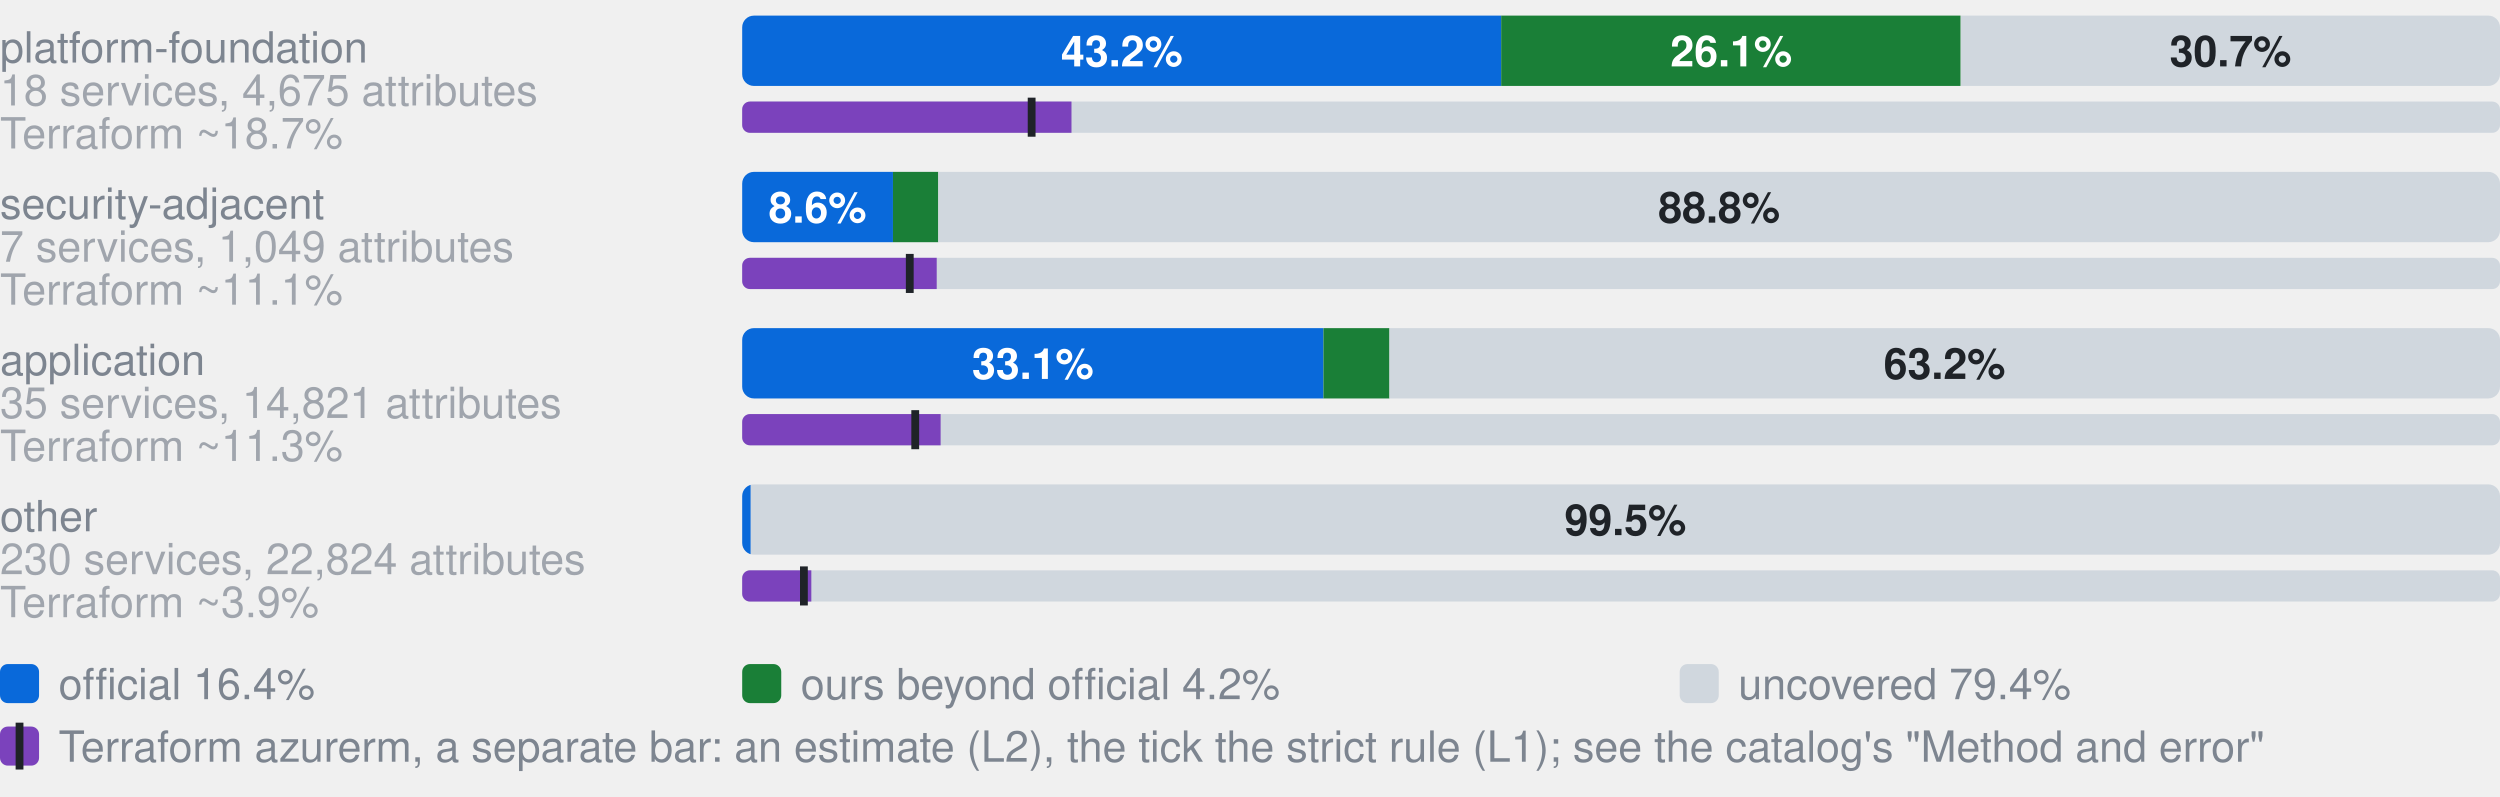
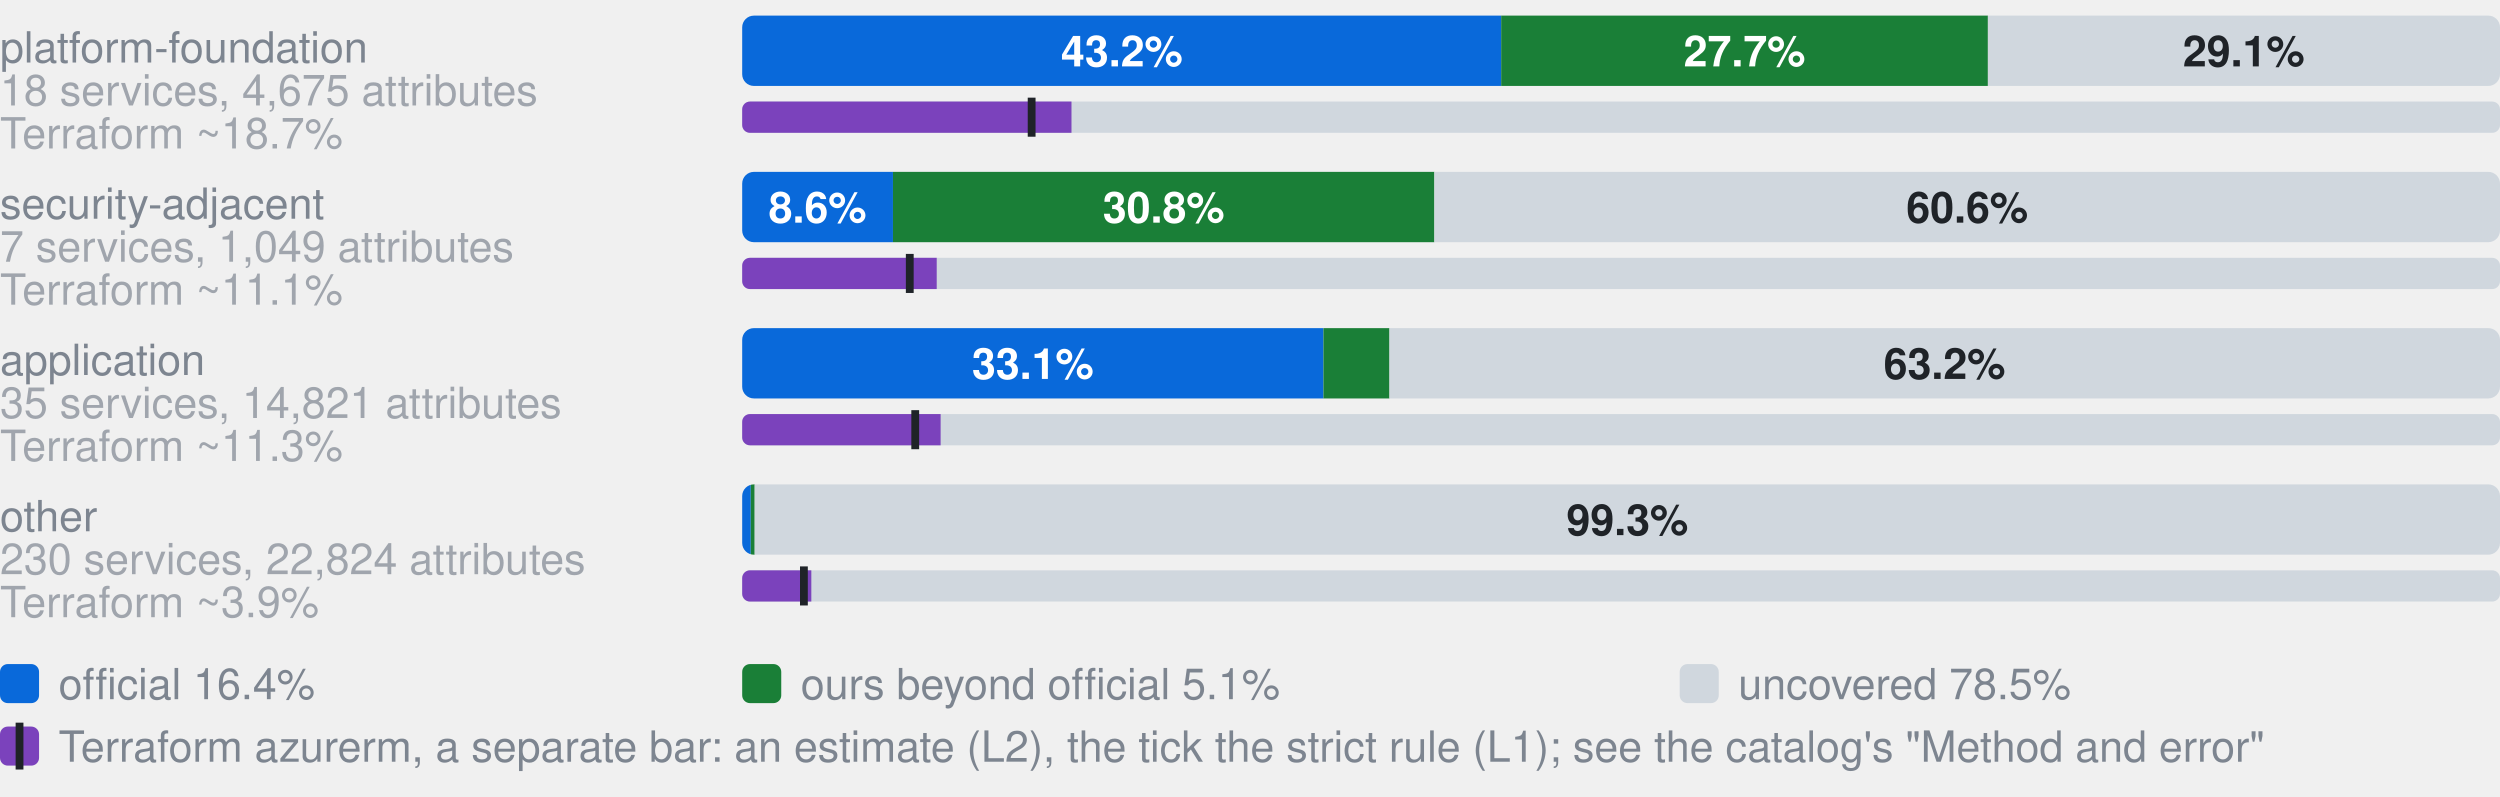
- <svg xmlns="http://www.w3.org/2000/svg" width="640" height="204" viewBox="0 0 640 204" role="img" aria-label="Coverage by category. platform-foundation, 18 services, 4,675 attributes: 43.2% official, 26.1% ours beyond official, 30.7% uncovered, of 4675 attributes; Terraform azurerm, an estimate: 18.7% (L2), 16.5% by the strict rule (L1); security-adjacent, 7 services, 1,049 attributes: 8.6% official, 2.6% ours beyond official, 88.8% uncovered, of 1049 attributes; Terraform azurerm, an estimate: 11.1% (L2), 9.5% by the strict rule (L1); application, 35 services, 14,821 attributes: 33.1% official, 3.8% ours beyond official, 63.2% uncovered, of 14821 attributes; Terraform azurerm, an estimate: 11.3% (L2), 9.8% by the strict rule (L1); other, 230 services, 22,824 attributes: 0.5% official, 0.0% ours beyond official, 99.5% uncovered, of 22824 attributes; Terraform azurerm, an estimate: 3.9% (L2), 3.5% by the strict rule (L1)">
+ <svg xmlns="http://www.w3.org/2000/svg" width="640" height="204" viewBox="0 0 640 204" role="img" aria-label="Coverage by category. platform-foundation, 18 services, 4,675 attributes: 43.2% official, 27.7% ours beyond official, 29.1% uncovered, of 4675 attributes; Terraform azurerm, an estimate: 18.7% (L2), 16.5% by the strict rule (L1); security-adjacent, 7 services, 1,049 attributes: 8.6% official, 30.8% ours beyond official, 60.6% uncovered, of 1049 attributes; Terraform azurerm, an estimate: 11.1% (L2), 9.5% by the strict rule (L1); application, 35 services, 14,821 attributes: 33.1% official, 3.8% ours beyond official, 63.2% uncovered, of 14821 attributes; Terraform azurerm, an estimate: 11.3% (L2), 9.8% by the strict rule (L1); other, 230 services, 22,824 attributes: 0.5% official, 0.2% ours beyond official, 99.3% uncovered, of 22824 attributes; Terraform azurerm, an estimate: 3.9% (L2), 3.5% by the strict rule (L1)">
  <style>text{font-family:-apple-system,BlinkMacSystemFont,"Segoe UI",Helvetica,Arial,sans-serif}.s{font-size:11px;font-weight:600}.t{font-size:11px;fill:#7d8590}.h{font-size:12px;font-weight:600;fill:#7d8590}</style>
  <text x="0" y="16.0" class="t">platform-foundation</text>
  <text x="0" y="27.0" class="t" opacity="0.7">18 services, 4,675 attributes</text>
  <clipPath id="g0">
    <rect x="190.0" y="4.0" width="450.0" height="18.0" rx="3" />
  </clipPath>
  <g clip-path="url(#g0)">
    <rect x="190.0" y="4.0" width="194.3" height="18.0" fill="#0969da" />
-     <rect x="384.3" y="4.0" width="117.6" height="18.0" fill="#1a7f37" />
-     <rect x="502.0" y="4.0" width="138.0" height="18.0" fill="#d0d7de" />
+     <rect x="384.3" y="4.0" width="124.6" height="18.0" fill="#1a7f37" />
+     <rect x="508.9" y="4.0" width="131.1" height="18.0" fill="#d0d7de" />
  </g>
  <text x="287.2" y="17.0" text-anchor="middle" fill="#fff" class="s">43.2%</text>
-   <text x="443.2" y="17.0" text-anchor="middle" fill="#fff" class="s">26.1%</text>
-   <text x="571.0" y="17.0" text-anchor="middle" fill="#1f2328" class="s">30.7%</text>
+   <text x="446.6" y="17.0" text-anchor="middle" fill="#fff" class="s">27.7%</text>
+   <text x="574.4" y="17.0" text-anchor="middle" fill="#1f2328" class="s">29.1%</text>
  <text x="0" y="38.0" class="t" opacity="0.7">Terraform ~18.7%</text>
  <clipPath id="t0">
    <rect x="190.0" y="26.0" width="450.0" height="8.0" rx="2" />
  </clipPath>
  <g clip-path="url(#t0)">
    <rect x="190.0" y="26.0" width="450.0" height="8.0" fill="#d0d7de" />
    <rect x="190.0" y="26.0" width="84.3" height="8.0" fill="#7b42bc" />
  </g>
  <rect x="263.1" y="25.0" width="2" height="10.0" fill="#1f2328" />
  <text x="0" y="56.0" class="t">security-adjacent</text>
  <text x="0" y="67.0" class="t" opacity="0.7">7 services, 1,049 attributes</text>
  <clipPath id="g1">
    <rect x="190.0" y="44.0" width="450.0" height="18.0" rx="3" />
  </clipPath>
  <g clip-path="url(#g1)">
    <rect x="190.0" y="44.0" width="38.6" height="18.0" fill="#0969da" />
-     <rect x="228.6" y="44.0" width="11.6" height="18.0" fill="#1a7f37" />
-     <rect x="240.2" y="44.0" width="399.8" height="18.0" fill="#d0d7de" />
+     <rect x="228.6" y="44.0" width="138.6" height="18.0" fill="#1a7f37" />
+     <rect x="367.2" y="44.0" width="272.8" height="18.0" fill="#d0d7de" />
  </g>
  <text x="209.3" y="57.0" text-anchor="middle" fill="#fff" class="s">8.6%</text>
-   <text x="440.1" y="57.0" text-anchor="middle" fill="#1f2328" class="s">88.8%</text>
+   <text x="297.9" y="57.0" text-anchor="middle" fill="#fff" class="s">30.8%</text>
+   <text x="503.6" y="57.0" text-anchor="middle" fill="#1f2328" class="s">60.6%</text>
  <text x="0" y="78.0" class="t" opacity="0.7">Terraform ~11.1%</text>
  <clipPath id="t1">
    <rect x="190.0" y="66.0" width="450.0" height="8.0" rx="2" />
  </clipPath>
  <g clip-path="url(#t1)">
    <rect x="190.0" y="66.0" width="450.0" height="8.0" fill="#d0d7de" />
    <rect x="190.0" y="66.0" width="49.8" height="8.0" fill="#7b42bc" />
  </g>
  <rect x="231.9" y="65.0" width="2" height="10.0" fill="#1f2328" />
  <text x="0" y="96.0" class="t">application</text>
  <text x="0" y="107.0" class="t" opacity="0.7">35 services, 14,821 attributes</text>
  <clipPath id="g2">
    <rect x="190.0" y="84.0" width="450.0" height="18.0" rx="3" />
  </clipPath>
  <g clip-path="url(#g2)">
    <rect x="190.0" y="84.0" width="148.8" height="18.0" fill="#0969da" />
    <rect x="338.8" y="84.0" width="16.9" height="18.0" fill="#1a7f37" />
    <rect x="355.7" y="84.0" width="284.3" height="18.0" fill="#d0d7de" />
  </g>
  <text x="264.4" y="97.0" text-anchor="middle" fill="#fff" class="s">33.1%</text>
  <text x="497.8" y="97.0" text-anchor="middle" fill="#1f2328" class="s">63.2%</text>
  <text x="0" y="118.0" class="t" opacity="0.7">Terraform ~11.3%</text>
  <clipPath id="t2">
    <rect x="190.0" y="106.0" width="450.0" height="8.0" rx="2" />
  </clipPath>
  <g clip-path="url(#t2)">
    <rect x="190.0" y="106.0" width="450.0" height="8.0" fill="#d0d7de" />
    <rect x="190.0" y="106.0" width="50.8" height="8.0" fill="#7b42bc" />
  </g>
  <rect x="233.3" y="105.0" width="2" height="10.0" fill="#1f2328" />
  <text x="0" y="136.0" class="t">other</text>
  <text x="0" y="147.0" class="t" opacity="0.7">230 services, 22,824 attributes</text>
  <clipPath id="g3">
    <rect x="190.0" y="124.0" width="450.0" height="18.0" rx="3" />
  </clipPath>
  <g clip-path="url(#g3)">
    <rect x="190.0" y="124.0" width="2.2" height="18.0" fill="#0969da" />
-     <rect x="192.2" y="124.0" width="0.0" height="18.0" fill="#1a7f37" />
-     <rect x="192.2" y="124.0" width="447.8" height="18.0" fill="#d0d7de" />
+     <rect x="192.2" y="124.0" width="1.0" height="18.0" fill="#1a7f37" />
+     <rect x="193.2" y="124.0" width="446.8" height="18.0" fill="#d0d7de" />
  </g>
-   <text x="416.1" y="137.0" text-anchor="middle" fill="#1f2328" class="s">99.5%</text>
+   <text x="416.6" y="137.0" text-anchor="middle" fill="#1f2328" class="s">99.3%</text>
  <text x="0" y="158.0" class="t" opacity="0.7">Terraform ~3.9%</text>
  <clipPath id="t3">
    <rect x="190.0" y="146.0" width="450.0" height="8.0" rx="2" />
  </clipPath>
  <g clip-path="url(#t3)">
    <rect x="190.0" y="146.0" width="450.0" height="8.0" fill="#d0d7de" />
    <rect x="190.0" y="146.0" width="17.7" height="8.0" fill="#7b42bc" />
  </g>
  <rect x="204.8" y="145.0" width="2" height="10.0" fill="#1f2328" />
  <rect x="0" y="170" width="10" height="10" rx="2" fill="#0969da" />
  <text x="15" y="179" class="t">official 16.4%</text>
  <rect x="190" y="170" width="10" height="10" rx="2" fill="#1a7f37" />
-   <text x="205" y="179" class="t">ours beyond official 4.2%</text>
+   <text x="205" y="179" class="t">ours beyond official 5.1%</text>
  <rect x="430" y="170" width="10" height="10" rx="2" fill="#d0d7de" />
-   <text x="445" y="179" class="t">uncovered 79.4%</text>
+   <text x="445" y="179" class="t">uncovered 78.5%</text>
  <rect x="0" y="186" width="10" height="10" rx="2" fill="#7b42bc" />
  <rect x="4" y="185" width="2" height="12" fill="#1f2328" />
  <text x="15" y="195" class="t">Terraform azurerm, a separate bar: an estimate (L2), the tick the strict rule (L1); see the catalog's "Method and error"</text>
</svg>
